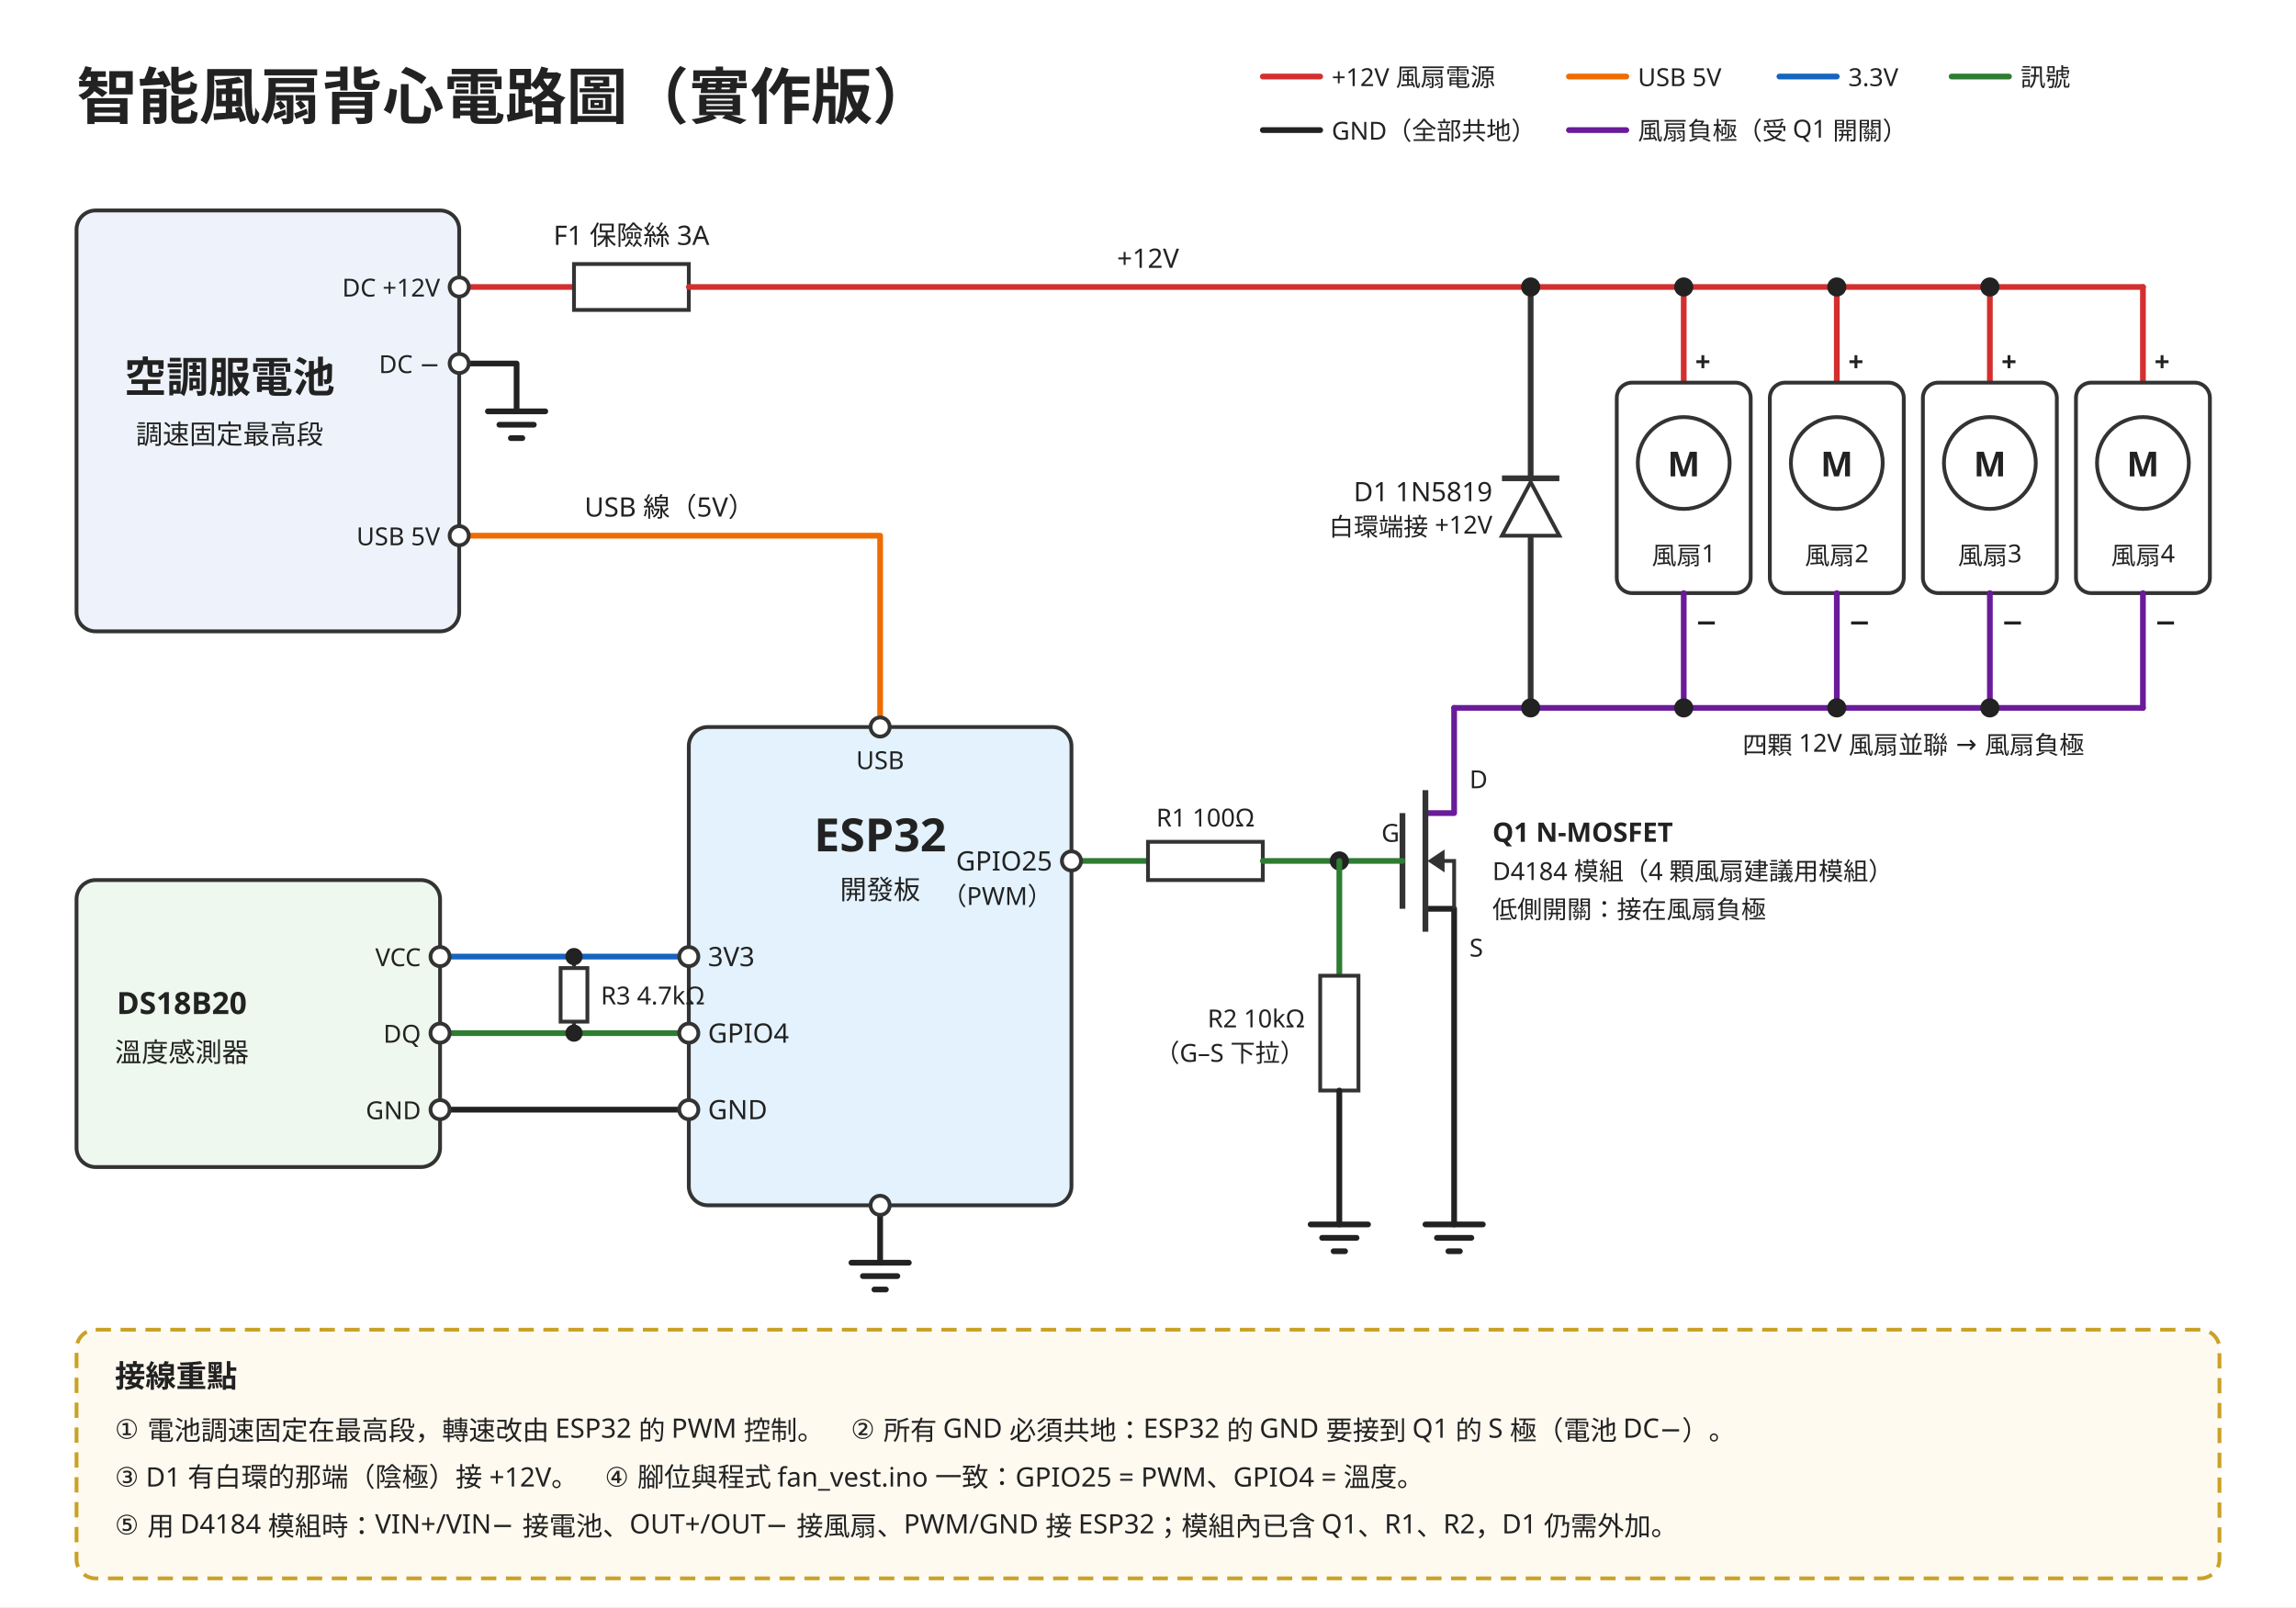
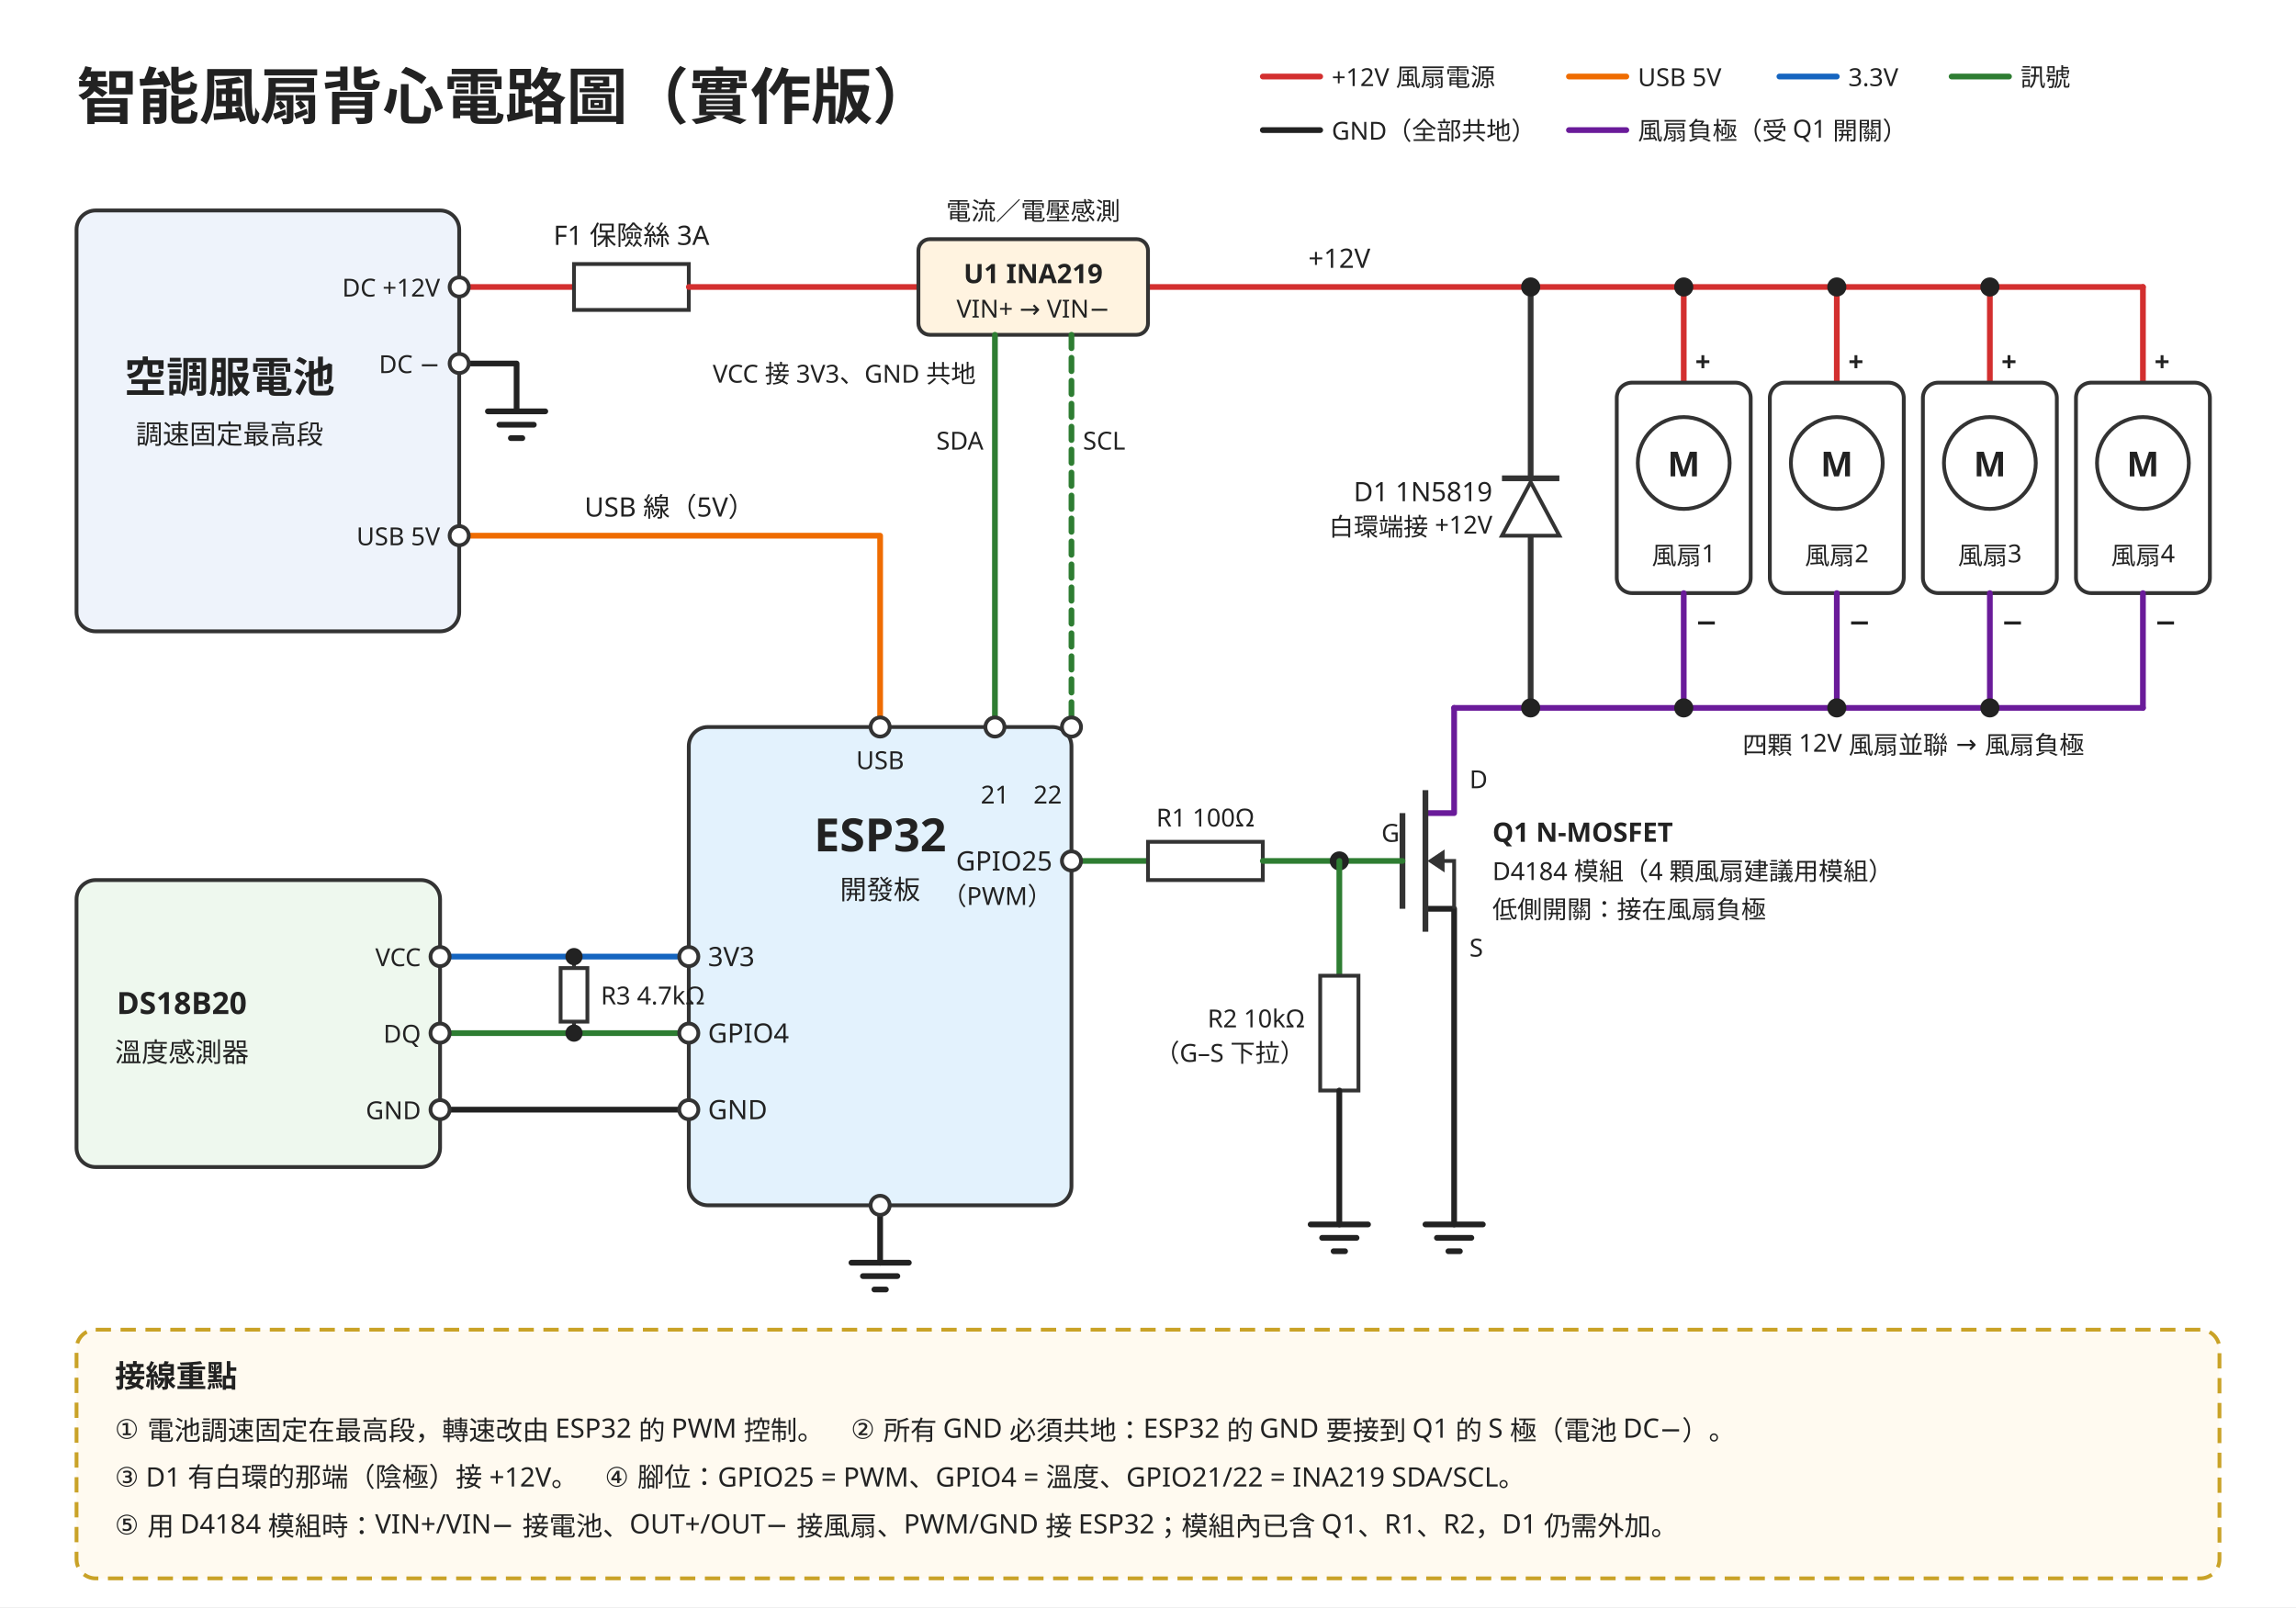
<svg xmlns="http://www.w3.org/2000/svg" viewBox="0 0 1200 840" width="1200" height="840">
  <style>
    text { font-family: "Microsoft JhengHei", "PingFang TC", "Noto Sans TC", sans-serif; fill: #222; }
    .w { fill: none; stroke-width: 3; stroke-linecap: round; stroke-linejoin: round; }
    .v12 { stroke: #d32f2f; }
    .v5 { stroke: #ef6c00; }
    .v33 { stroke: #1565c0; }
    .sig { stroke: #2e7d32; }
    .gnd { stroke: #222; }
    .sw { stroke: #6a1b9a; }
    .box { stroke: #333; stroke-width: 2; }
    .part { fill: #fff; stroke: #333; stroke-width: 2; }
    .dot { fill: #222; }
    .pin { fill: #fff; stroke: #333; stroke-width: 2; }
    .s13 { font-size: 13px; }
    .s14 { font-size: 14px; }
    .s16 { font-size: 16px; }
    .b { font-weight: bold; }
  </style>
  <rect width="1200" height="840" fill="#fff" />
  <text x="40" y="62" font-size="32" class="b">智能風扇背心電路圖（實作版）</text>
  <g class="s13">
    <line x1="660" y1="40" x2="690" y2="40" class="w v12" />
    <text x="696" y="45">+12V 風扇電源</text>
    <line x1="820" y1="40" x2="850" y2="40" class="w v5" />
    <text x="856" y="45">USB 5V</text>
    <line x1="930" y1="40" x2="960" y2="40" class="w v33" />
    <text x="966" y="45">3.3V</text>
    <line x1="1020" y1="40" x2="1050" y2="40" class="w sig" />
    <text x="1056" y="45">訊號</text>
    <line x1="660" y1="68" x2="690" y2="68" class="w gnd" />
    <text x="696" y="73">GND（全部共地）</text>
    <line x1="820" y1="68" x2="850" y2="68" class="w sw" />
    <text x="856" y="73">風扇負極（受 Q1 開關）</text>
  </g>
  <rect x="40" y="110" width="200" height="220" rx="10" fill="#eef3fb" class="box" />
  <text x="120" y="205" text-anchor="middle" font-size="22" class="b">空調服電池</text>
  <text x="120" y="232" text-anchor="middle" class="s14">調速固定最高段</text>
  <text x="230" y="155" text-anchor="end" class="s13">DC +12V</text>
  <text x="230" y="195" text-anchor="end" class="s13">DC −</text>
  <text x="230" y="285" text-anchor="end" class="s13">USB 5V</text>
  <path d="M240 150 H300" class="w v12" />
  <rect x="300" y="138" width="60" height="24" class="part" />
  <text x="330" y="128" text-anchor="middle" class="s14">F1 保險絲 3A</text>
-   <path d="M360 150 H1120" class="w v12" />
-   <text x="600" y="140" text-anchor="middle" class="s14" fill="#d32f2f">+12V</text>
+   <path d="M360 150 H480 M600 150 H1120" class="w v12" />
+   <text x="700" y="140" text-anchor="middle" class="s14" fill="#d32f2f">+12V</text>
+   <rect x="480" y="125" width="120" height="50" rx="6" fill="#fff3e0" stroke="#333" stroke-width="2" />
+   <text x="540" y="148" text-anchor="middle" class="s14 b">U1 INA219</text>
+   <text x="540" y="166" text-anchor="middle" class="s13">VIN+ → VIN−</text>
+   <text x="540" y="115" text-anchor="middle" class="s13">電流／電壓感測</text>
+   <path d="M520 175 V380" class="w sig" />
+   <path d="M560 175 V380" class="w sig" stroke-dasharray="7 5" />
+   <text x="514" y="235" text-anchor="end" class="s13">SDA</text>
+   <text x="566" y="235" class="s13">SCL</text>
+   <text x="510" y="200" text-anchor="end" class="s13">VCC 接 3V3、GND 共地</text>
  <path d="M240 190 H270 V215" class="w gnd" />
  <path d="M255 215 H285 M261 222 H279 M267 229 H273" class="w gnd" stroke-width="2.5" />
  <path d="M240 280 H460 V380" class="w v5" />
  <text x="350" y="270" text-anchor="middle" class="s14">USB 線（5V）</text>
  <defs>
    <g id="fan">
      <path d="M0 -50 V0" class="w v12" />
      <rect x="-35" y="0" width="70" height="110" rx="8" class="part" />
      <circle cx="0" cy="42" r="24" class="part" />
      <text x="0" y="49" text-anchor="middle" font-size="18" class="b">M</text>
      <text x="6" y="-6" class="s14 b">+</text>
      <text x="6" y="130" class="s14 b">−</text>
      <path d="M0 110 V170" class="w sw" />
    </g>
  </defs>
  <use href="#fan" x="880" y="200" />
  <use href="#fan" x="960" y="200" />
  <use href="#fan" x="1040" y="200" />
  <use href="#fan" x="1120" y="200" />
  <text x="880" y="295" text-anchor="middle" class="s13">風扇1</text>
  <text x="960" y="295" text-anchor="middle" class="s13">風扇2</text>
  <text x="1040" y="295" text-anchor="middle" class="s13">風扇3</text>
  <text x="1120" y="295" text-anchor="middle" class="s13">風扇4</text>
  <path d="M760 370 H1120" class="w sw" />
  <text x="1000" y="394" text-anchor="middle" class="s13">四顆 12V 風扇並聯 → 風扇負極</text>
  <circle cx="880" cy="150" r="5" class="dot" />
  <circle cx="960" cy="150" r="5" class="dot" />
  <circle cx="1040" cy="150" r="5" class="dot" />
  <circle cx="880" cy="370" r="5" class="dot" />
  <circle cx="960" cy="370" r="5" class="dot" />
  <circle cx="1040" cy="370" r="5" class="dot" />
  <path d="M800 150 V250 M800 280 V370" class="w" stroke="#333" />
  <polygon points="785,280 815,280 800,252" fill="#fff" stroke="#333" stroke-width="2" />
  <line x1="785" y1="250" x2="815" y2="250" stroke="#333" stroke-width="3" />
  <text x="780" y="262" text-anchor="end" class="s14">D1 1N5819</text>
  <text x="780" y="280" text-anchor="end" class="s13">白環端接 +12V</text>
  <circle cx="800" cy="150" r="5" class="dot" />
  <circle cx="800" cy="370" r="5" class="dot" />
  <path d="M760 370 V425 H745" class="w sw" />
  <path d="M745 475 H760 V640" class="w gnd" />
  <path d="M753 450 H760 V475" fill="none" stroke="#333" stroke-width="2" />
  <polygon points="746,450 755,444 755,456" fill="#333" />
  <line x1="745" y1="413" x2="745" y2="487" stroke="#333" stroke-width="3" />
  <line x1="733" y1="425" x2="733" y2="475" stroke="#333" stroke-width="3" />
  <text x="768" y="412" class="s13">D</text>
  <text x="768" y="500" class="s13">S</text>
  <text x="722" y="440" class="s13">G</text>
  <text x="780" y="440" class="s14 b">Q1 N-MOSFET</text>
  <text x="780" y="460" class="s13">D4184 模組（4 顆風扇建議用模組）</text>
  <text x="780" y="480" class="s13">低側開關：接在風扇負極</text>
  <path d="M560 450 H600" class="w sig" />
  <rect x="600" y="440" width="60" height="20" class="part" />
  <text x="630" y="432" text-anchor="middle" class="s13">R1 100Ω</text>
  <path d="M660 450 H733" class="w sig" />
  <circle cx="700" cy="450" r="5" class="dot" />
  <path d="M700 450 V510" class="w sig" />
  <rect x="690" y="510" width="20" height="60" class="part" />
  <text x="682" y="537" text-anchor="end" class="s13">R2 10kΩ</text>
  <text x="682" y="555" text-anchor="end" class="s13">（G–S 下拉）</text>
  <path d="M700 570 V640" class="w gnd" />
  <path d="M685 640 H715 M691 647 H709 M697 654 H703" class="w gnd" stroke-width="2.5" />
  <path d="M745 640 H775 M751 647 H769 M757 654 H763" class="w gnd" stroke-width="2.5" />
  <rect x="360" y="380" width="200" height="250" rx="10" fill="#e3f2fd" class="box" />
  <text x="460" y="402" text-anchor="middle" class="s13">USB</text>
+   <text x="520" y="420" text-anchor="middle" class="s13">21</text>
+   <text x="555" y="420" text-anchor="end" class="s13">22</text>
+   <circle cx="520" cy="380" r="5" class="pin" />
+   <circle cx="560" cy="380" r="5" class="pin" />
  <text x="460" y="445" text-anchor="middle" font-size="24" class="b">ESP32</text>
  <text x="460" y="470" text-anchor="middle" class="s14">開發板</text>
  <text x="550" y="455" text-anchor="end" class="s14">GPIO25</text>
  <text x="550" y="473" text-anchor="end" class="s13">（PWM）</text>
  <text x="370" y="505" class="s14">3V3</text>
  <text x="370" y="545" class="s14">GPIO4</text>
  <text x="370" y="585" class="s14">GND</text>
  <path d="M460 630 V660" class="w gnd" />
  <path d="M445 660 H475 M451 667 H469 M457 674 H463" class="w gnd" stroke-width="2.5" />
  <rect x="40" y="460" width="190" height="150" rx="10" fill="#eef8ee" class="box" />
  <text x="95" y="530" text-anchor="middle" class="s16 b">DS18B20</text>
  <text x="95" y="555" text-anchor="middle" class="s14">溫度感測器</text>
  <text x="220" y="505" text-anchor="end" class="s13">VCC</text>
  <text x="220" y="545" text-anchor="end" class="s13">DQ</text>
  <text x="220" y="585" text-anchor="end" class="s13">GND</text>
  <path d="M230 500 H360" class="w v33" />
  <path d="M230 540 H360" class="w sig" />
  <path d="M230 580 H360" class="w gnd" />
  <path d="M300 500 V506 M300 534 V540" fill="none" stroke="#333" stroke-width="2" />
  <rect x="293" y="506" width="14" height="28" class="part" />
  <text x="314" y="525" class="s13">R3 4.7kΩ</text>
  <circle cx="300" cy="500" r="4.5" class="dot" />
  <circle cx="300" cy="540" r="4.5" class="dot" />
  <g>
    <circle cx="240" cy="150" r="5" class="pin" />
    <circle cx="240" cy="190" r="5" class="pin" />
    <circle cx="240" cy="280" r="5" class="pin" />
    <circle cx="460" cy="380" r="5" class="pin" />
    <circle cx="560" cy="450" r="5" class="pin" />
    <circle cx="360" cy="500" r="5" class="pin" />
    <circle cx="360" cy="540" r="5" class="pin" />
    <circle cx="360" cy="580" r="5" class="pin" />
    <circle cx="460" cy="630" r="5" class="pin" />
    <circle cx="230" cy="500" r="5" class="pin" />
    <circle cx="230" cy="540" r="5" class="pin" />
    <circle cx="230" cy="580" r="5" class="pin" />
  </g>
  <rect x="40" y="695" width="1120" height="130" rx="10" fill="#fffaf0" stroke="#c9a227" stroke-width="2" stroke-dasharray="8 5" />
  <text x="60" y="725" class="s16 b">接線重點</text>
  <text x="60" y="752" class="s14">① 電池調速固定在最高段，轉速改由 ESP32 的 PWM 控制。　② 所有 GND 必須共地：ESP32 的 GND 要接到 Q1 的 S 極（電池 DC−）。</text>
-   <text x="60" y="777" class="s14">③ D1 有白環的那端（陰極）接 +12V。　④ 腳位與程式 fan_vest.ino 一致：GPIO25 = PWM、GPIO4 = 溫度。</text>
+   <text x="60" y="777" class="s14">③ D1 有白環的那端（陰極）接 +12V。　④ 腳位：GPIO25 = PWM、GPIO4 = 溫度、GPIO21/22 = INA219 SDA/SCL。</text>
  <text x="60" y="802" class="s14">⑤ 用 D4184 模組時：VIN+/VIN− 接電池、OUT+/OUT− 接風扇、PWM/GND 接 ESP32；模組內已含 Q1、R1、R2，D1 仍需外加。</text>
</svg>
